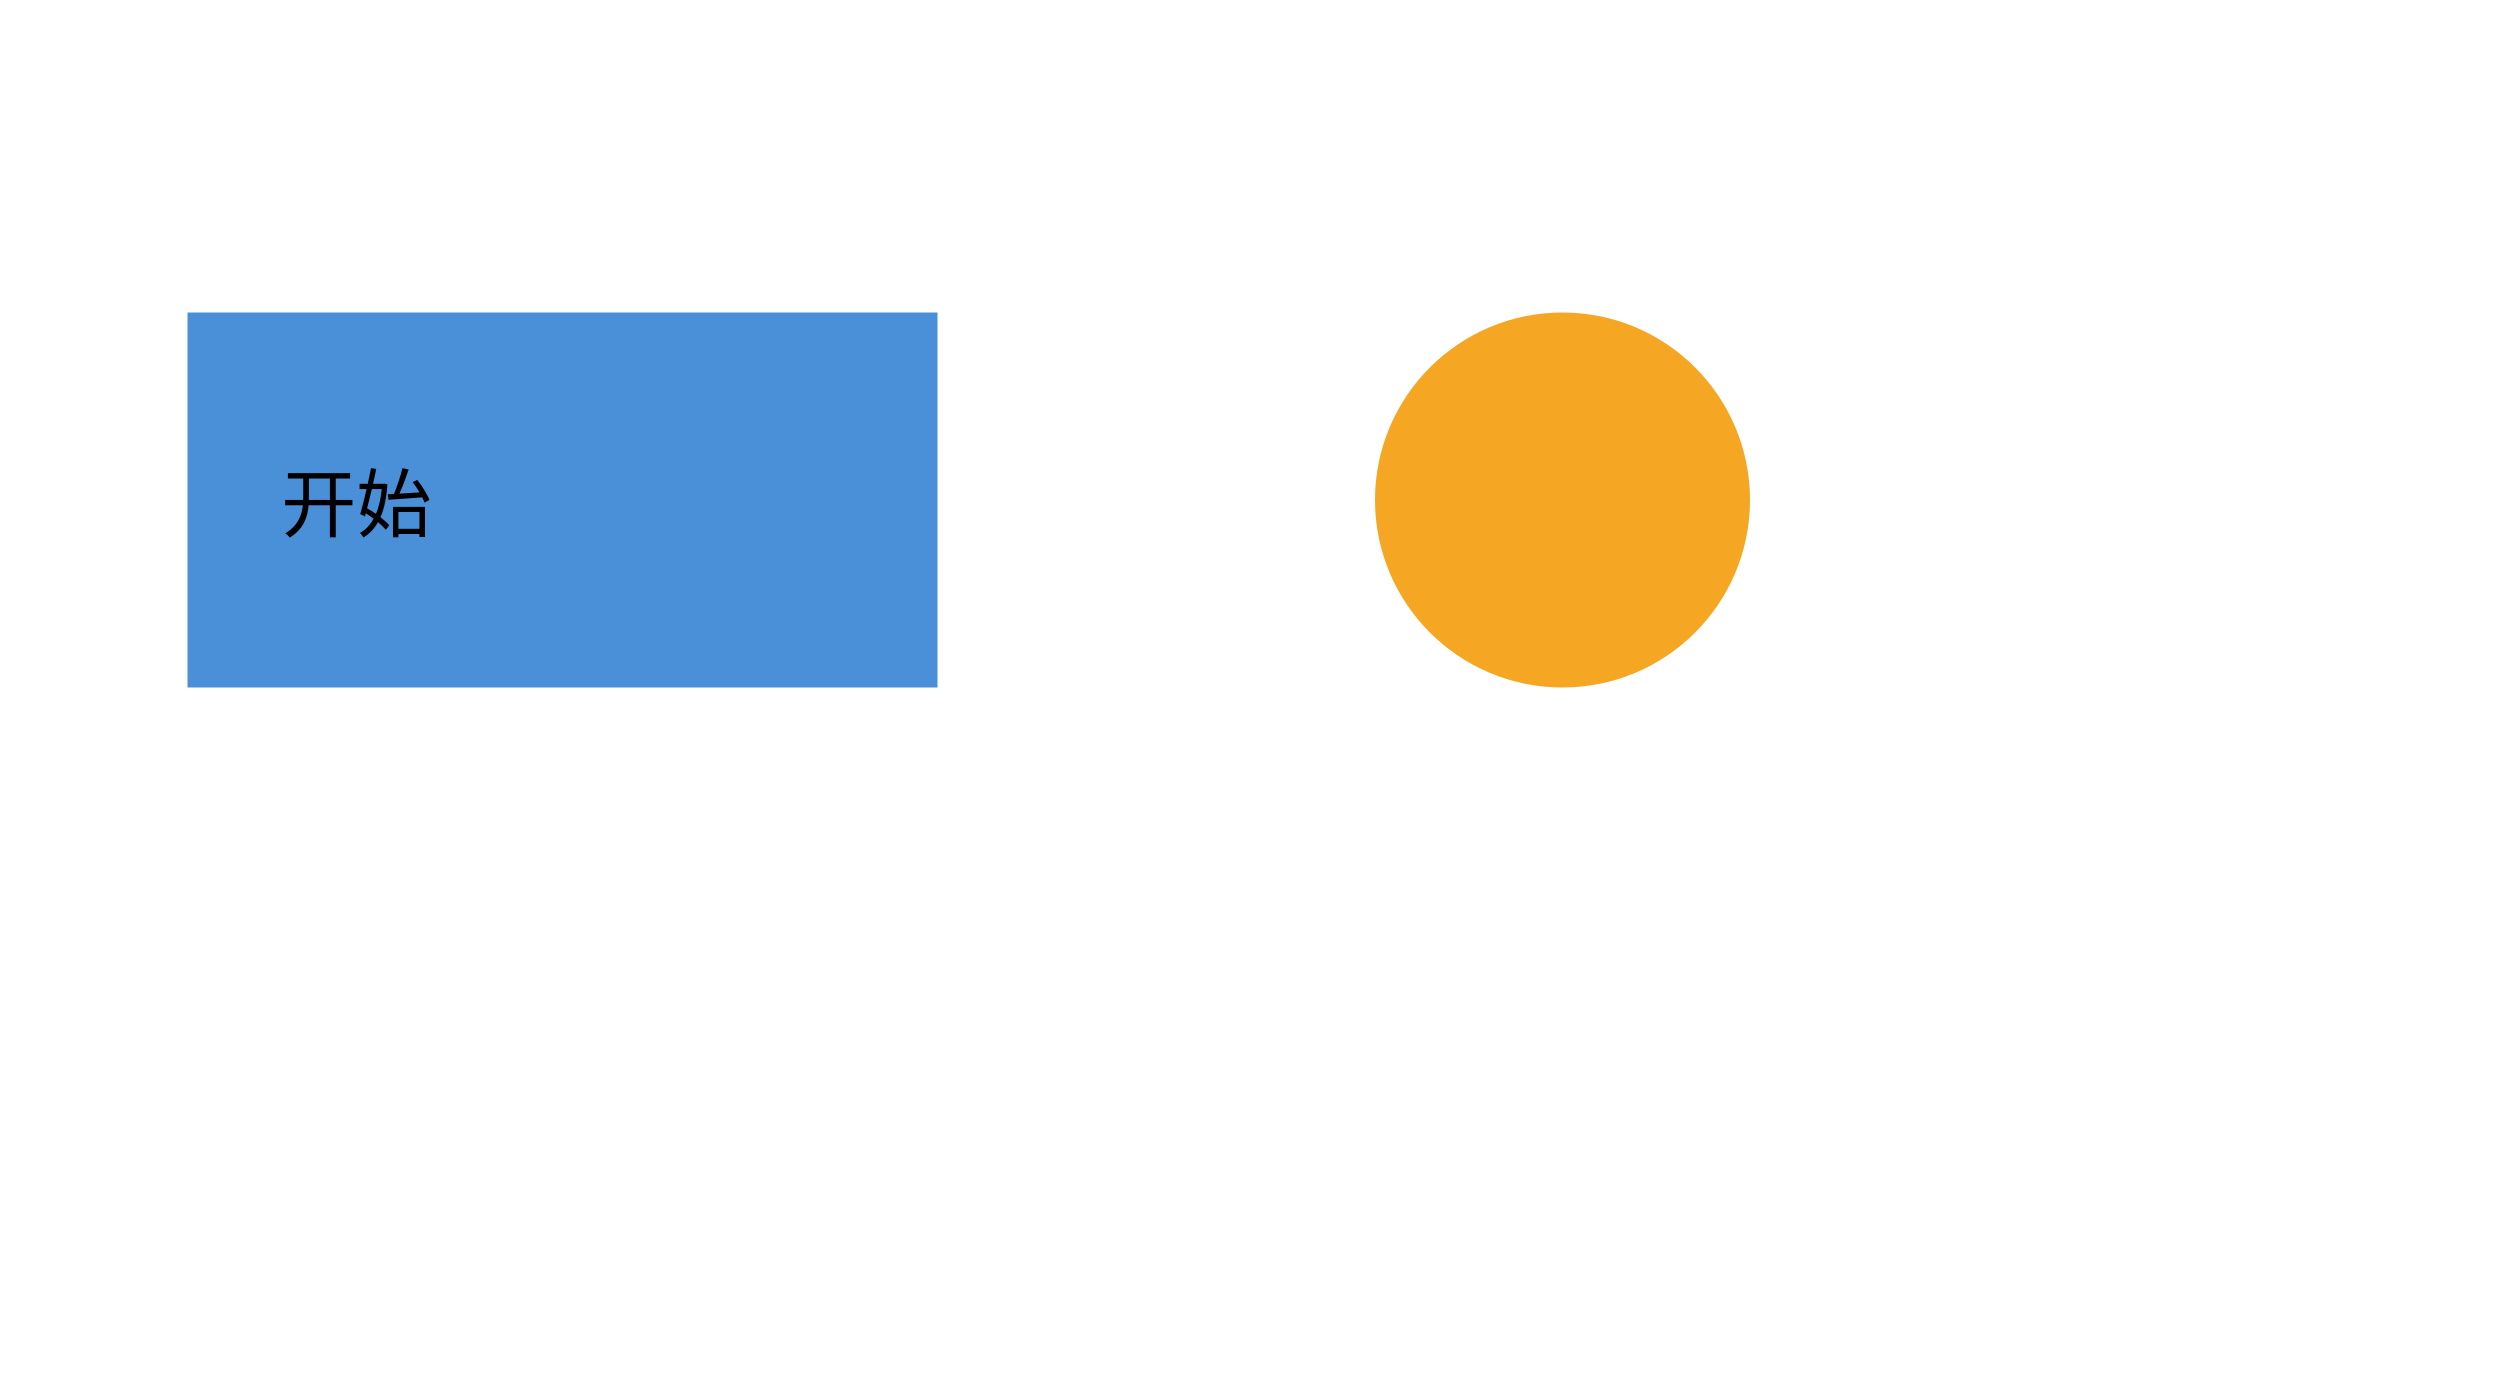
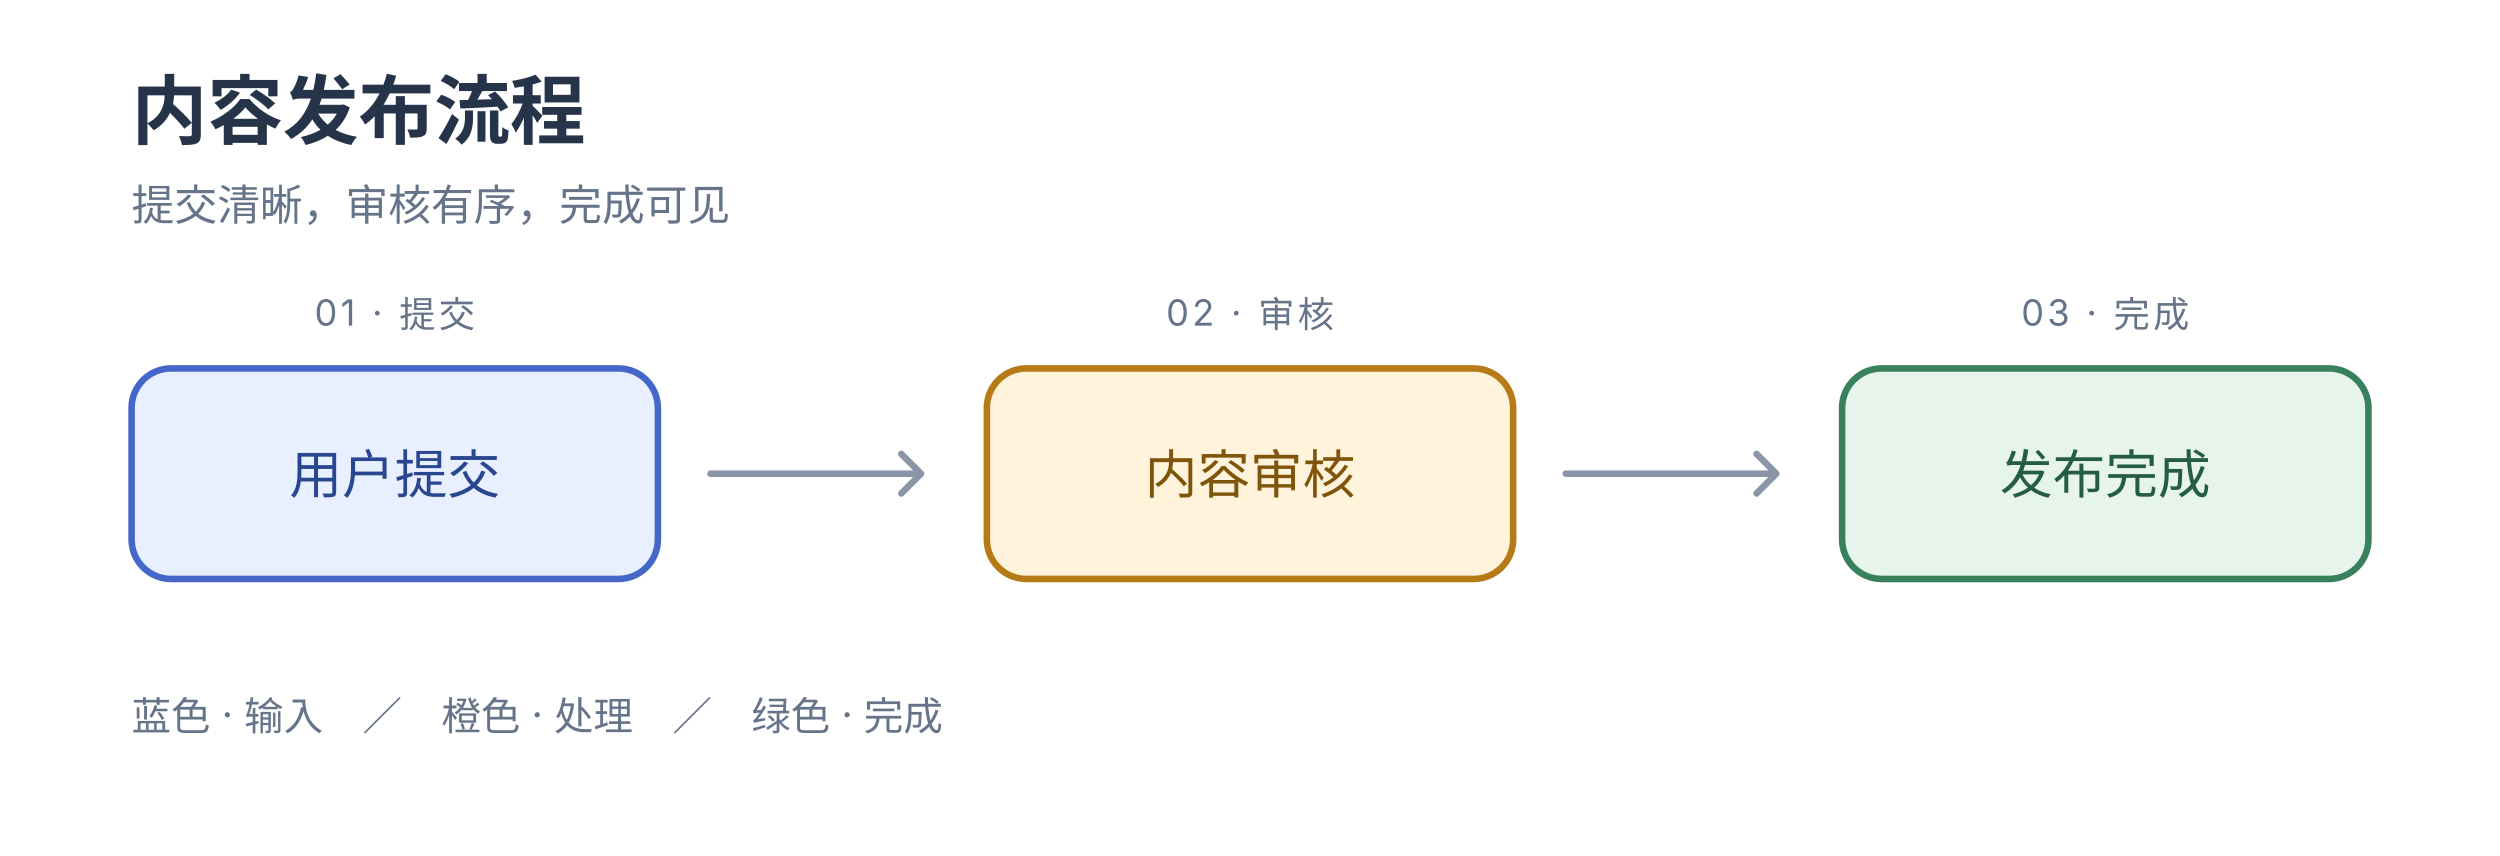
- <svg xmlns="http://www.w3.org/2000/svg" width="400" height="220">
-   <g id="flow">
-     <rect id="start" x="30" y="50" width="120" height="60" fill="#4a90d9" />
-     <text x="45" y="85">开始</text>
+ <svg xmlns="http://www.w3.org/2000/svg" width="760" height="260" viewBox="0 0 760 260" role="img" aria-labelledby="flow-title" aria-describedby="flow-description" font-family="system-ui, -apple-system, 'PingFang SC', 'Microsoft YaHei', sans-serif">
+   <g id="flow" font-size="16" text-anchor="middle">
+     <rect id="start" x="40" y="112" width="160" height="64" rx="12" fill="#e8efff" stroke="#4567c9" stroke-width="2" />
+     <text x="120" y="150" fill="#294690">用户提交</text>
    <g id="next">
-       <circle id="point" cx="250" cy="80" r="30" fill="#f5a623" />
+       <rect id="review" x="300" y="112" width="160" height="64" rx="12" fill="#fff4db" stroke="#b67b16" stroke-width="2" />
+       <text x="380" y="150" fill="#80540b">内容审核</text>
+       <g id="result">
+         <rect id="finish" x="560" y="112" width="160" height="64" rx="12" fill="#e6f4ec" stroke="#39805c" stroke-width="2" />
+         <text x="640" y="150" fill="#245d40">发布完成</text>
+       </g>
+     </g>
+     <g id="connectors" fill="none" stroke="#8a96a8" stroke-width="2" stroke-linecap="round" stroke-linejoin="round">
+       <path id="to-review" d="M216 144 H280 m-6 -6 6 6 -6 6" />
+       <path id="to-finish" d="M476 144 H540 m-6 -6 6 6 -6 6" />
+     </g>
+     <g id="step-numbers" fill="#66748a" font-size="11" letter-spacing="1">
+       <text x="120" y="99">01 · 提交</text>
+       <text x="380" y="99">02 · 审核</text>
+       <text x="640" y="99">03 · 完成</text>
    </g>
  </g>
+   <text id="heading" x="40" y="42" font-size="23" font-weight="600" fill="#263449">内容发布流程</text>
+   <text id="subtitle" x="40" y="67" font-size="13" fill="#66748a">提交清晰，审核有序，完成可见</text>
+   <text id="legend" x="40" y="222" font-size="12" fill="#66748a">蓝色 · 输入　／　橙色 · 处理　／　绿色 · 完成</text>
</svg>
